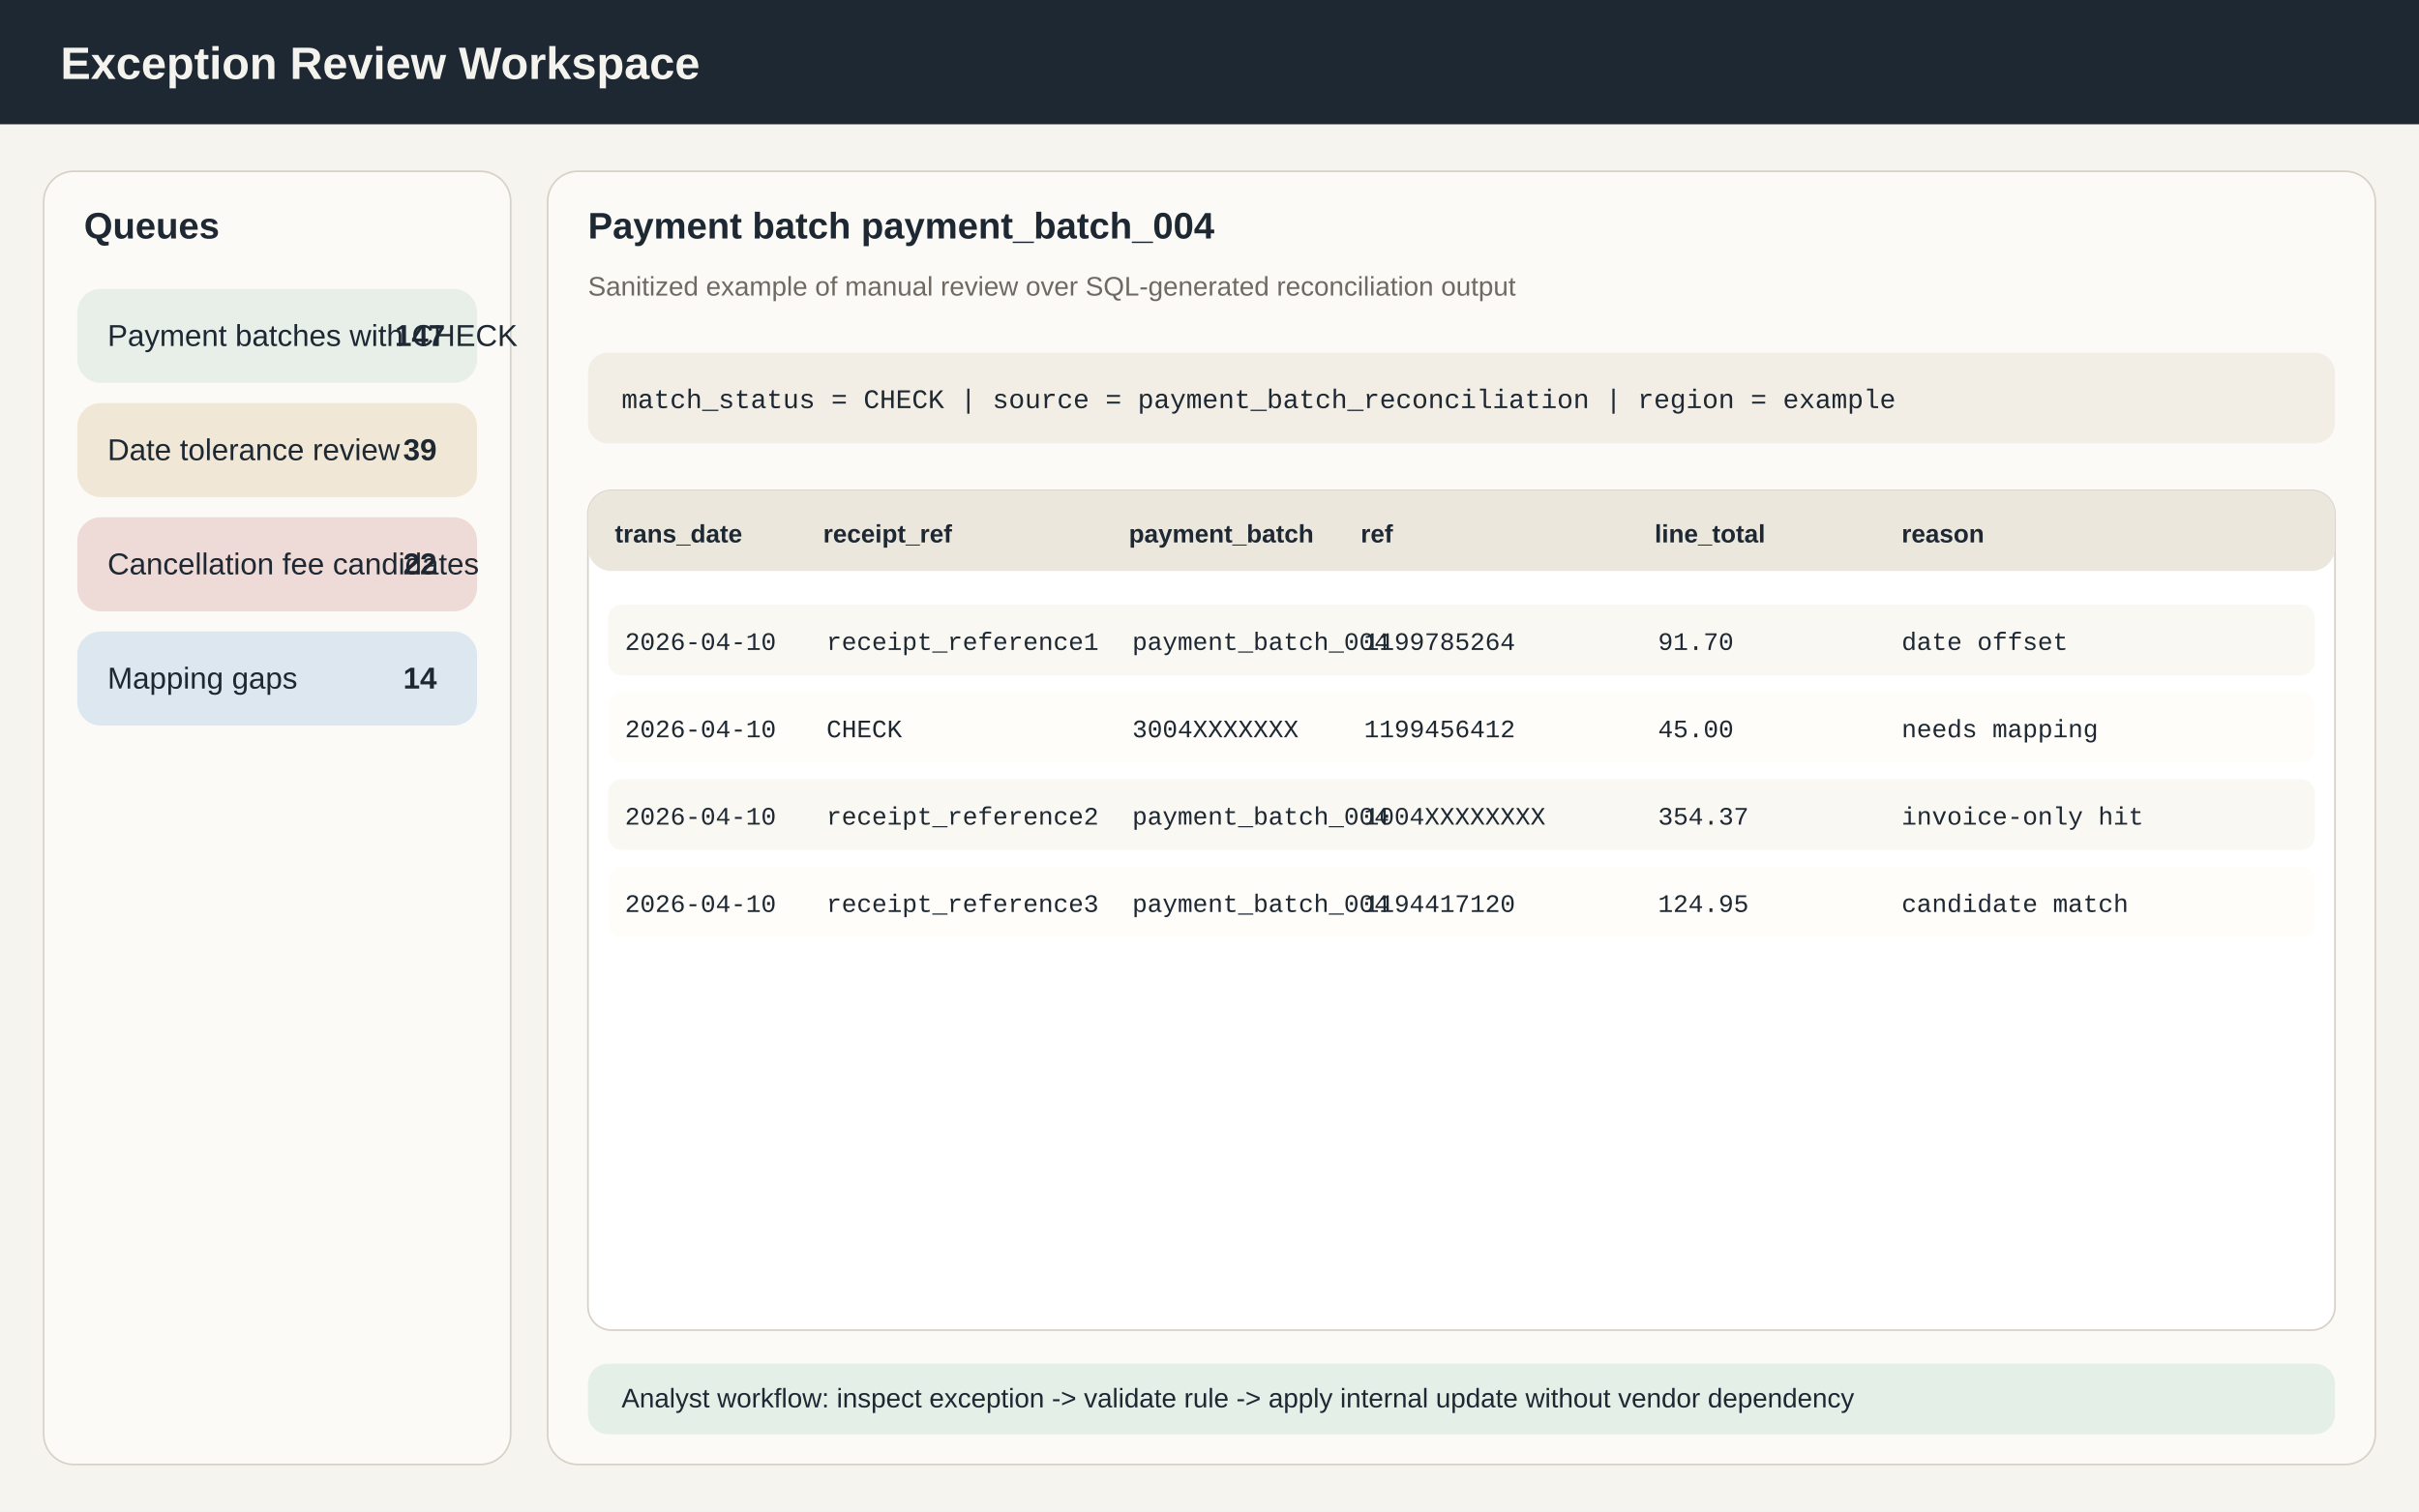
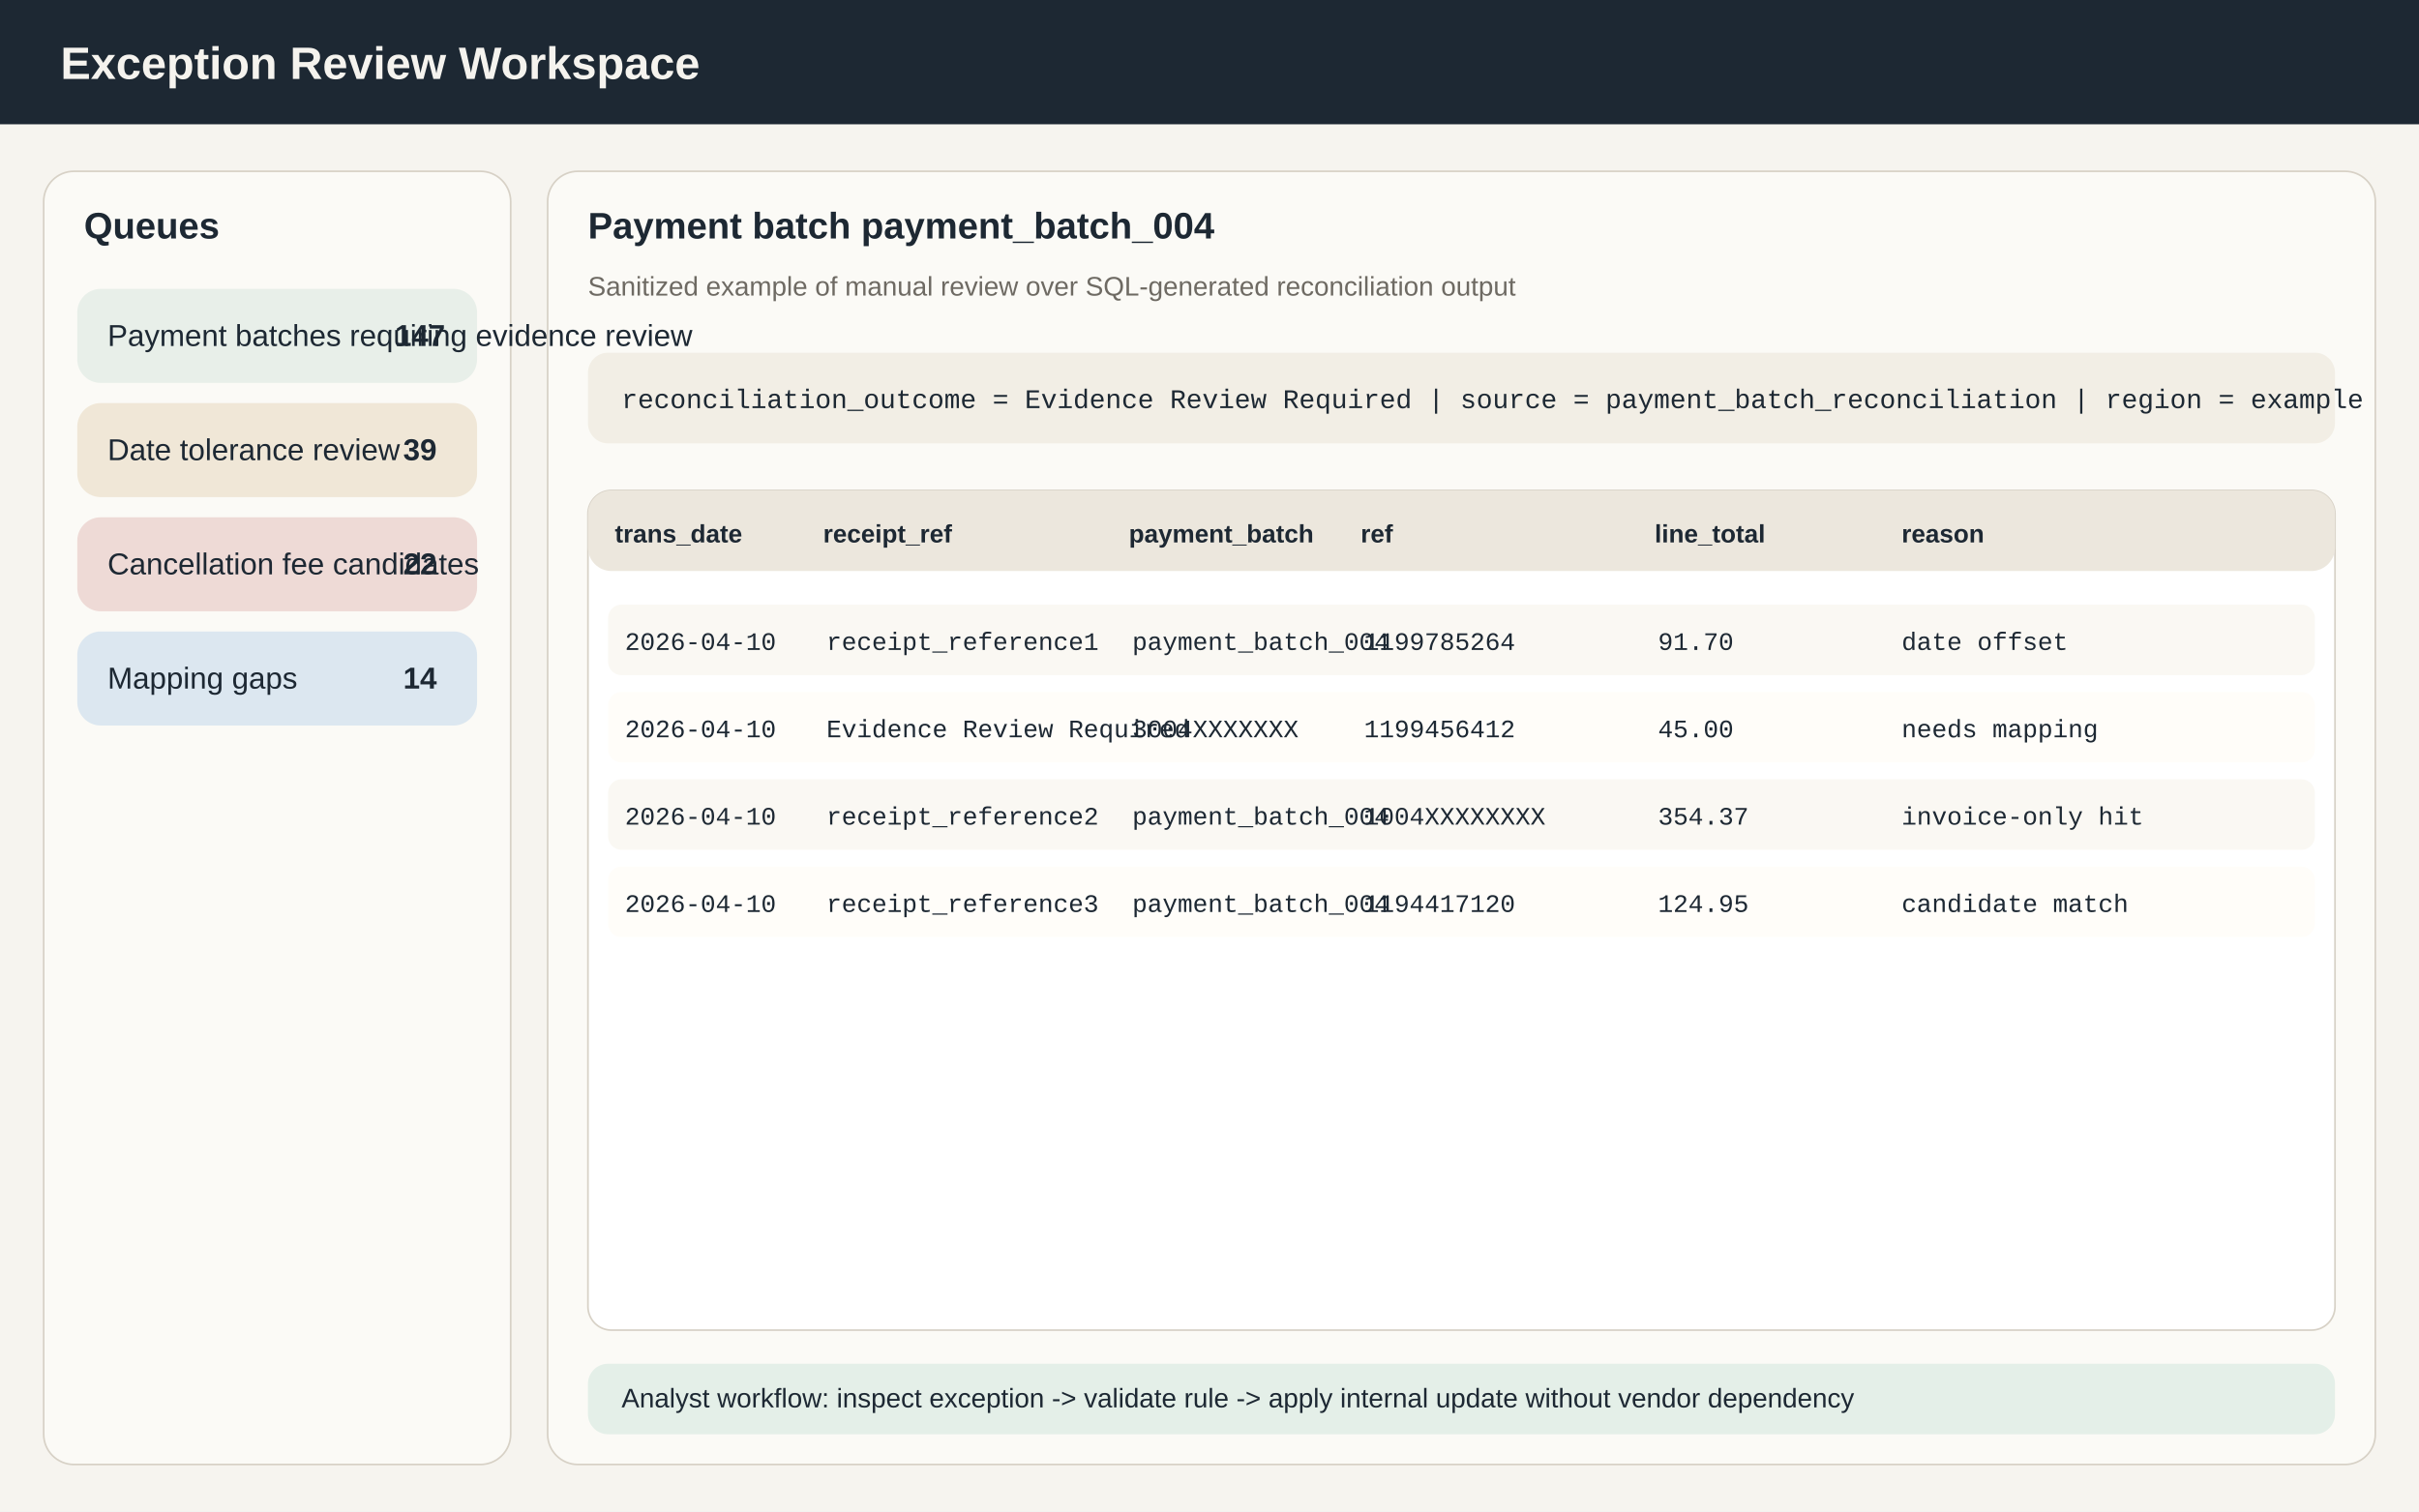
<svg xmlns="http://www.w3.org/2000/svg" width="1440" height="900" viewBox="0 0 1440 900">
  <rect width="1440" height="900" fill="#f6f4ef" />
  <rect x="0" y="0" width="1440" height="74" fill="#1d2833" />
  <text x="36" y="47" font-family="Segoe UI, Arial, sans-serif" font-size="27" font-weight="700" fill="#f5f3ee">Exception Review Workspace</text>
  <rect x="26" y="102" width="278" height="770" rx="18" fill="#fbfaf6" stroke="#d7d1c6" />
  <rect x="326" y="102" width="1088" height="770" rx="18" fill="#fbfaf6" stroke="#d7d1c6" />
  <text x="50" y="142" font-family="Segoe UI, Arial, sans-serif" font-size="22" font-weight="700" fill="#1d2833">Queues</text>
  <rect x="46" y="172" width="238" height="56" rx="14" fill="#e8efe9" />
  <rect x="46" y="240" width="238" height="56" rx="14" fill="#f0e7d7" />
  <rect x="46" y="308" width="238" height="56" rx="14" fill="#eedad6" />
  <rect x="46" y="376" width="238" height="56" rx="14" fill="#dce7f0" />
-   <text x="64" y="206" font-family="Segoe UI, Arial, sans-serif" font-size="18" fill="#1d2833">Payment batches with CHECK</text>
+   <text x="64" y="206" font-family="Segoe UI, Arial, sans-serif" font-size="18" fill="#1d2833">Payment batches requiring evidence review</text>
  <text x="235" y="206" font-family="Segoe UI, Arial, sans-serif" font-size="18" font-weight="700" fill="#1d2833">147</text>
  <text x="64" y="274" font-family="Segoe UI, Arial, sans-serif" font-size="18" fill="#1d2833">Date tolerance review</text>
  <text x="240" y="274" font-family="Segoe UI, Arial, sans-serif" font-size="18" font-weight="700" fill="#1d2833">39</text>
  <text x="64" y="342" font-family="Segoe UI, Arial, sans-serif" font-size="18" fill="#1d2833">Cancellation fee candidates</text>
  <text x="240" y="342" font-family="Segoe UI, Arial, sans-serif" font-size="18" font-weight="700" fill="#1d2833">22</text>
  <text x="64" y="410" font-family="Segoe UI, Arial, sans-serif" font-size="18" fill="#1d2833">Mapping gaps</text>
  <text x="240" y="410" font-family="Segoe UI, Arial, sans-serif" font-size="18" font-weight="700" fill="#1d2833">14</text>
  <text x="350" y="142" font-family="Segoe UI, Arial, sans-serif" font-size="22" font-weight="700" fill="#1d2833">Payment batch payment_batch_004</text>
  <text x="350" y="176" font-family="Segoe UI, Arial, sans-serif" font-size="16" fill="#6e6a63">Sanitized example of manual review over SQL-generated reconciliation output</text>
  <rect x="350" y="210" width="1040" height="54" rx="12" fill="#f2eee5" />
-   <text x="370" y="243" font-family="Consolas, 'Courier New', monospace" font-size="16" fill="#1d2833">match_status = CHECK   |   source = payment_batch_reconciliation   |   region = example</text>
+   <text x="370" y="243" font-family="Consolas, 'Courier New', monospace" font-size="16" fill="#1d2833">reconciliation_outcome = Evidence Review Required   |   source = payment_batch_reconciliation   |   region = example</text>
  <rect x="350" y="292" width="1040" height="500" rx="14" fill="#fff" stroke="#d7d1c6" />
  <rect x="350" y="292" width="1040" height="48" rx="14" fill="#ece7dd" />
  <text x="366" y="323" font-family="Segoe UI, Arial, sans-serif" font-size="15" font-weight="700" fill="#1d2833">trans_date</text>
  <text x="490" y="323" font-family="Segoe UI, Arial, sans-serif" font-size="15" font-weight="700" fill="#1d2833">receipt_ref</text>
  <text x="672" y="323" font-family="Segoe UI, Arial, sans-serif" font-size="15" font-weight="700" fill="#1d2833">payment_batch</text>
  <text x="810" y="323" font-family="Segoe UI, Arial, sans-serif" font-size="15" font-weight="700" fill="#1d2833">ref</text>
  <text x="985" y="323" font-family="Segoe UI, Arial, sans-serif" font-size="15" font-weight="700" fill="#1d2833">line_total</text>
  <text x="1132" y="323" font-family="Segoe UI, Arial, sans-serif" font-size="15" font-weight="700" fill="#1d2833">reason</text>
  <g font-family="Consolas, 'Courier New', monospace" font-size="15" fill="#1d2833">
    <rect x="362" y="360" width="1016" height="42" rx="8" fill="#faf8f3" />
    <text x="372" y="387">2026-04-10</text>
    <text x="492" y="387">receipt_reference1</text>
    <text x="674" y="387">payment_batch_004</text>
    <text x="812" y="387">1199785264</text>
    <text x="987" y="387">91.70</text>
    <text x="1132" y="387">date offset</text>
    <rect x="362" y="412" width="1016" height="42" rx="8" fill="#fffdf9" />
    <text x="372" y="439">2026-04-10</text>
-     <text x="492" y="439">CHECK</text>
+     <text x="492" y="439">Evidence Review Required</text>
    <text x="674" y="439">3004XXXXXXX</text>
    <text x="812" y="439">1199456412</text>
    <text x="987" y="439">45.00</text>
    <text x="1132" y="439">needs mapping</text>
    <rect x="362" y="464" width="1016" height="42" rx="8" fill="#faf8f3" />
    <text x="372" y="491">2026-04-10</text>
    <text x="492" y="491">receipt_reference2</text>
    <text x="674" y="491">payment_batch_004</text>
    <text x="812" y="491">1004XXXXXXXX</text>
    <text x="987" y="491">354.37</text>
    <text x="1132" y="491">invoice-only hit</text>
    <rect x="362" y="516" width="1016" height="42" rx="8" fill="#fffdf9" />
    <text x="372" y="543">2026-04-10</text>
    <text x="492" y="543">receipt_reference3</text>
    <text x="674" y="543">payment_batch_004</text>
    <text x="812" y="543">1194417120</text>
    <text x="987" y="543">124.95</text>
    <text x="1132" y="543">candidate match</text>
  </g>
  <rect x="350" y="812" width="1040" height="42" rx="12" fill="#e4efe8" />
  <text x="370" y="838" font-family="Segoe UI, Arial, sans-serif" font-size="16" fill="#1d2833">Analyst workflow: inspect exception -&gt; validate rule -&gt; apply internal update without vendor dependency</text>
</svg>
